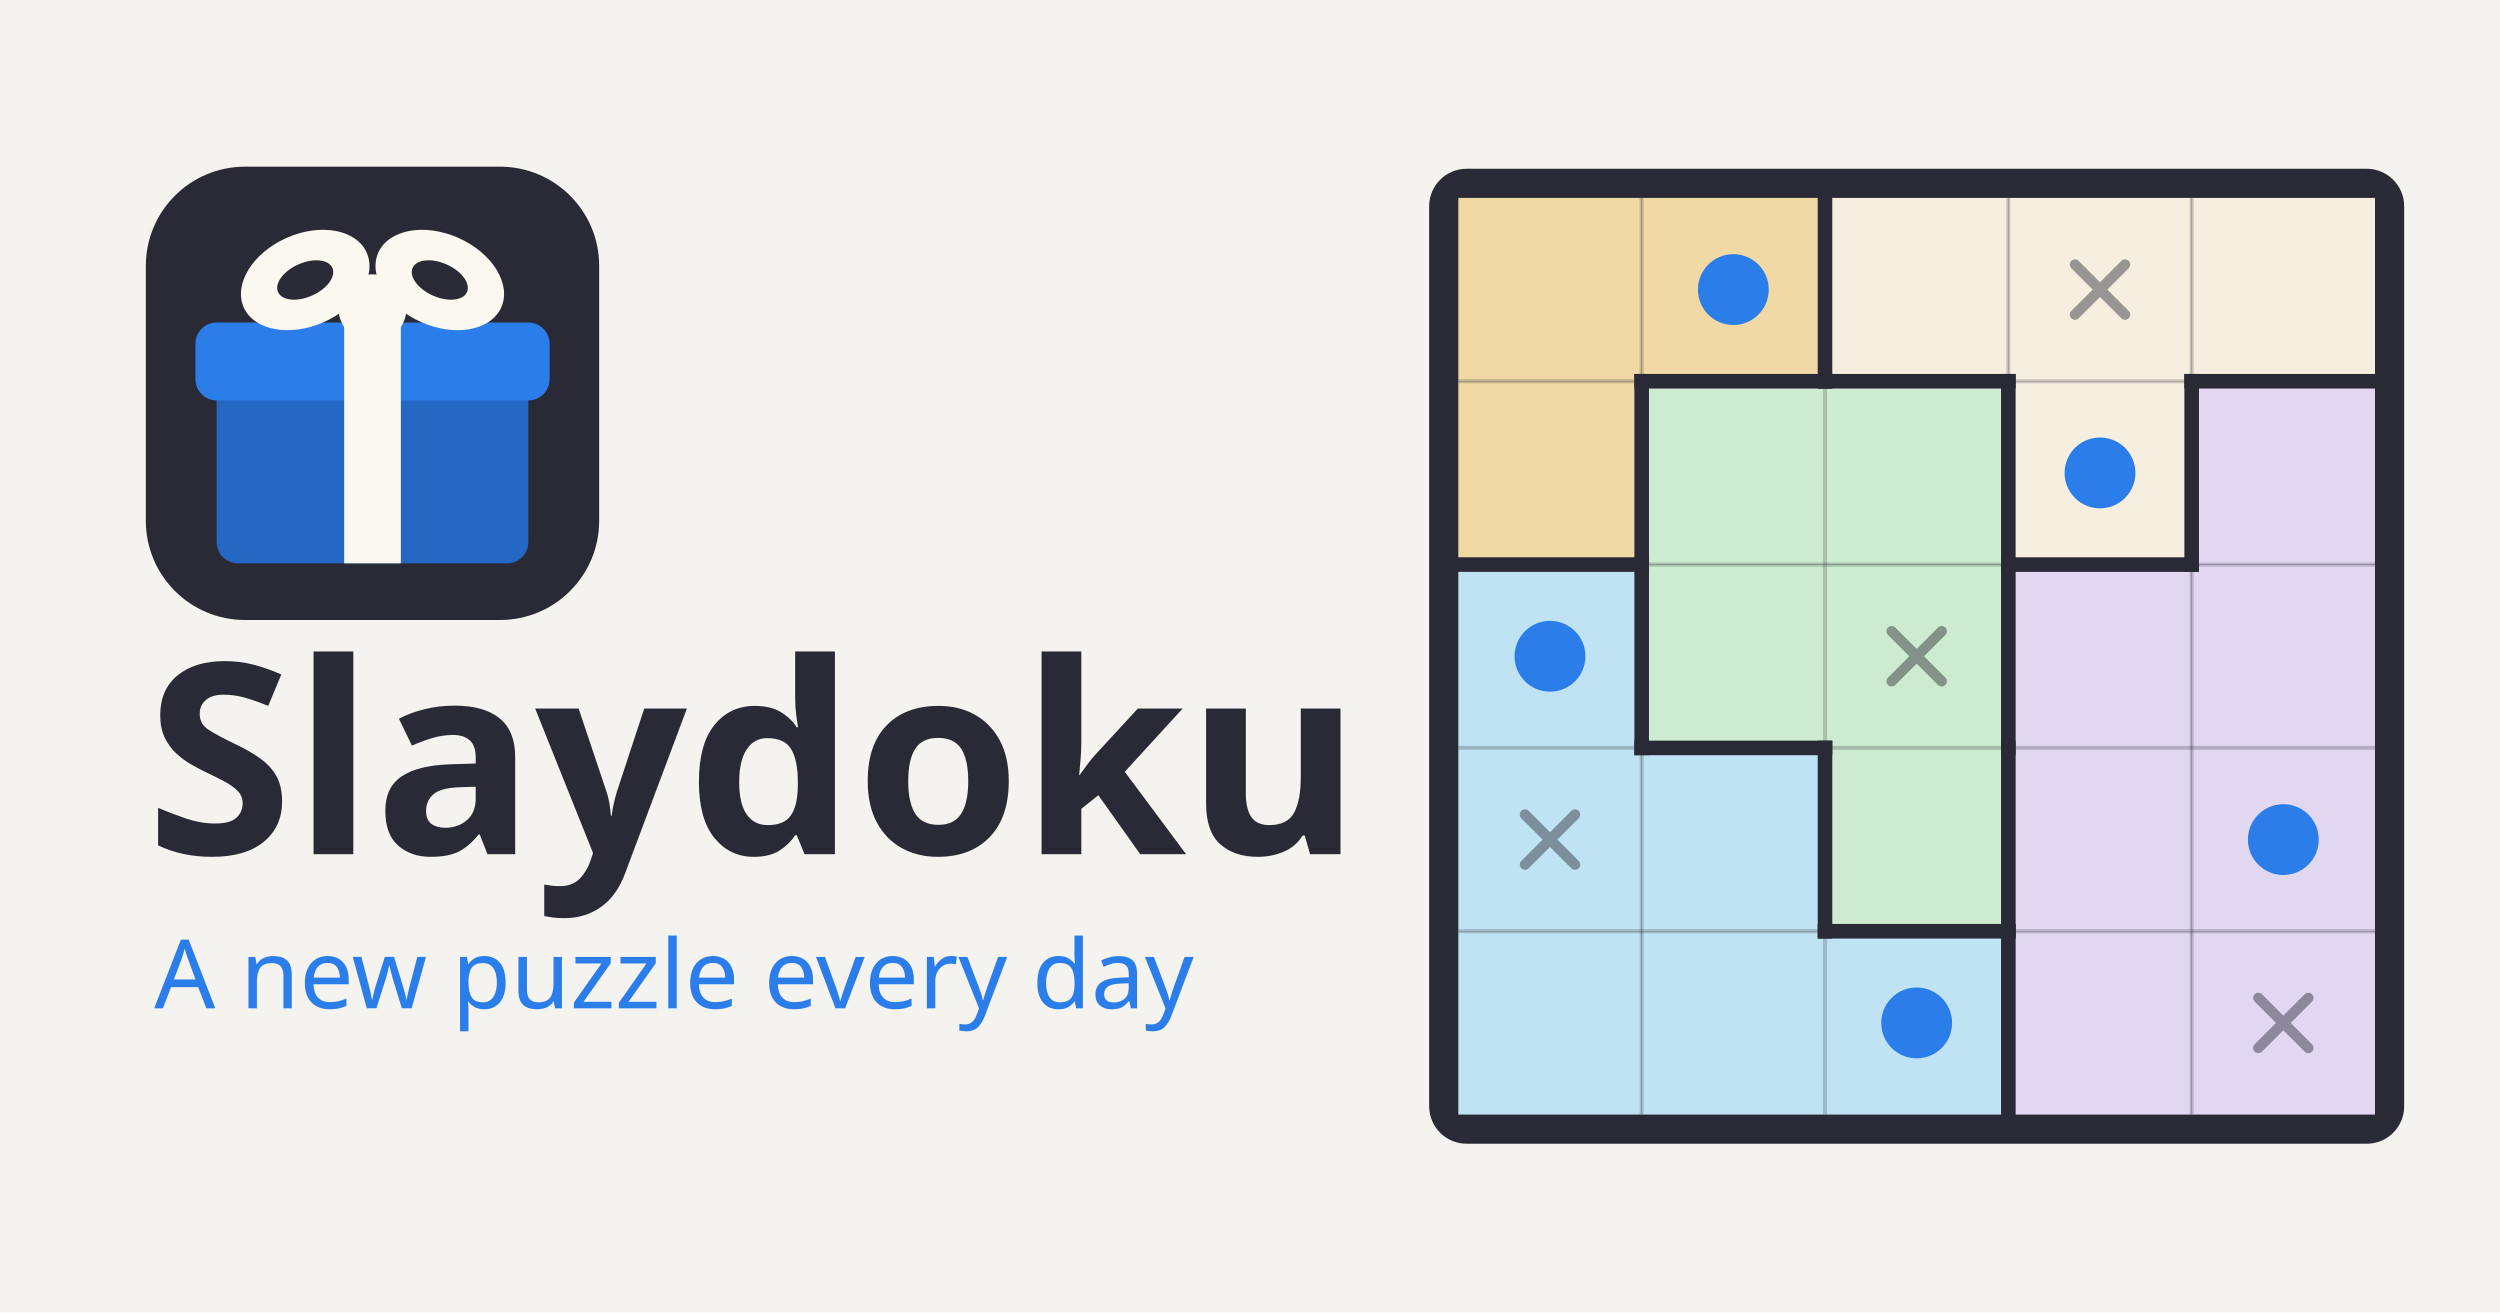
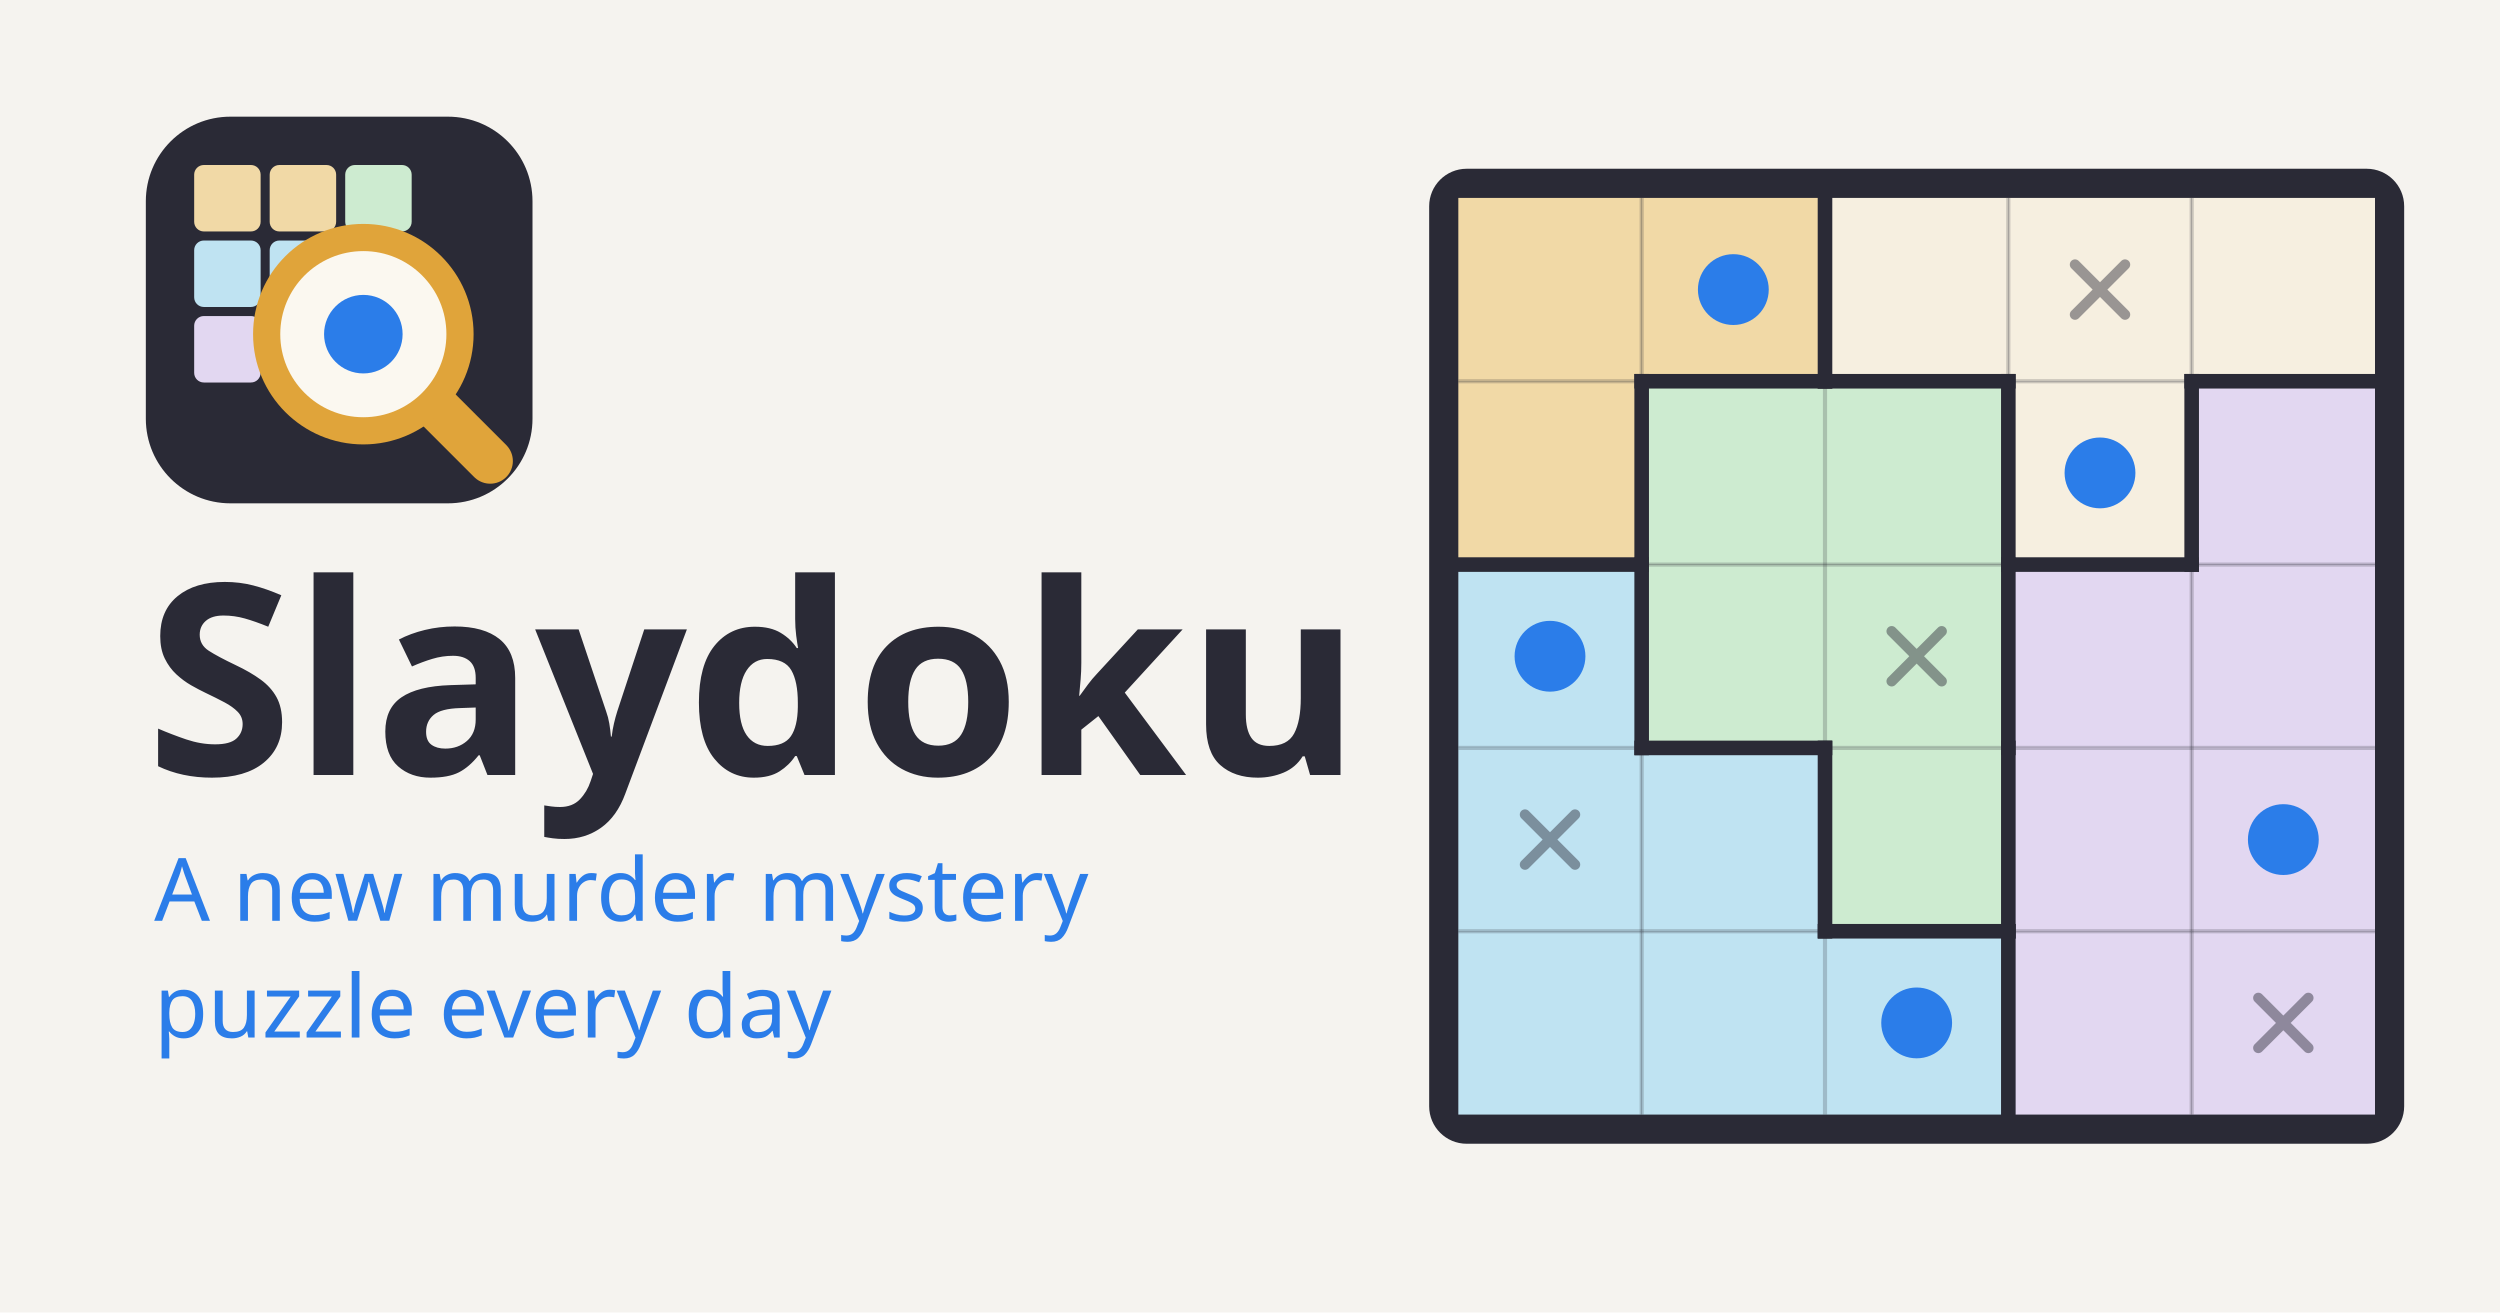
<svg xmlns="http://www.w3.org/2000/svg" viewBox="0 0 1200 630" width="1200" height="630">
  <rect width="1200" height="630" fill="#f5f3ef" />
  <rect x="686" y="81" width="468" height="468" rx="18" fill="#2a2a36" />
  <g>
    <rect x="700" y="95" width="88" height="88" fill="#f1d9a6" />
    <rect x="788" y="95" width="88" height="88" fill="#f1d9a6" />
    <rect x="876" y="95" width="88" height="88" fill="#f6efe0" />
    <rect x="964" y="95" width="88" height="88" fill="#f6efe0" />
    <rect x="1052" y="95" width="88" height="88" fill="#f6efe0" />
    <rect x="700" y="183" width="88" height="88" fill="#f1d9a6" />
    <rect x="788" y="183" width="88" height="88" fill="#cdebd0" />
    <rect x="876" y="183" width="88" height="88" fill="#cdebd0" />
    <rect x="964" y="183" width="88" height="88" fill="#f6efe0" />
    <rect x="1052" y="183" width="88" height="88" fill="#e2d7f1" />
    <rect x="700" y="271" width="88" height="88" fill="#bfe3f2" />
    <rect x="788" y="271" width="88" height="88" fill="#cdebd0" />
    <rect x="876" y="271" width="88" height="88" fill="#cdebd0" />
    <rect x="964" y="271" width="88" height="88" fill="#e2d7f1" />
    <rect x="1052" y="271" width="88" height="88" fill="#e2d7f1" />
    <rect x="700" y="359" width="88" height="88" fill="#bfe3f2" />
    <rect x="788" y="359" width="88" height="88" fill="#bfe3f2" />
    <rect x="876" y="359" width="88" height="88" fill="#cdebd0" />
    <rect x="964" y="359" width="88" height="88" fill="#e2d7f1" />
    <rect x="1052" y="359" width="88" height="88" fill="#e2d7f1" />
    <rect x="700" y="447" width="88" height="88" fill="#bfe3f2" />
    <rect x="788" y="447" width="88" height="88" fill="#bfe3f2" />
    <rect x="876" y="447" width="88" height="88" fill="#bfe3f2" />
    <rect x="964" y="447" width="88" height="88" fill="#e2d7f1" />
    <rect x="1052" y="447" width="88" height="88" fill="#e2d7f1" />
  </g>
  <g stroke="#2a2a36" stroke-opacity="0.22" stroke-width="2">
    <line x1="788" y1="95" x2="788" y2="535" />
    <line x1="700" y1="183" x2="1140" y2="183" />
    <line x1="876" y1="95" x2="876" y2="535" />
    <line x1="700" y1="271" x2="1140" y2="271" />
    <line x1="964" y1="95" x2="964" y2="535" />
    <line x1="700" y1="359" x2="1140" y2="359" />
    <line x1="1052" y1="95" x2="1052" y2="535" />
    <line x1="700" y1="447" x2="1140" y2="447" />
  </g>
  <g stroke="#2a2a36" stroke-width="7" stroke-linecap="square">
    <line x1="876" y1="95" x2="876" y2="183" />
    <line x1="788" y1="183" x2="876" y2="183" />
    <line x1="876" y1="183" x2="964" y2="183" />
    <line x1="1052" y1="183" x2="1140" y2="183" />
    <line x1="788" y1="183" x2="788" y2="271" />
    <line x1="700" y1="271" x2="788" y2="271" />
    <line x1="964" y1="183" x2="964" y2="271" />
    <line x1="1052" y1="183" x2="1052" y2="271" />
    <line x1="964" y1="271" x2="1052" y2="271" />
    <line x1="788" y1="271" x2="788" y2="359" />
    <line x1="788" y1="359" x2="876" y2="359" />
    <line x1="964" y1="271" x2="964" y2="359" />
    <line x1="876" y1="359" x2="876" y2="447" />
    <line x1="964" y1="359" x2="964" y2="447" />
    <line x1="876" y1="447" x2="964" y2="447" />
    <line x1="964" y1="447" x2="964" y2="535" />
  </g>
  <g>
    <circle cx="832" cy="139" r="17" fill="#2b7de9" />
    <circle cx="1008" cy="227" r="17" fill="#2b7de9" />
    <circle cx="744" cy="315" r="17" fill="#2b7de9" />
    <circle cx="1096" cy="403" r="17" fill="#2b7de9" />
    <circle cx="920" cy="491" r="17" fill="#2b7de9" />
  </g>
  <g stroke="#2a2a36" stroke-opacity="0.45" stroke-width="5" stroke-linecap="round">
    <path d="M996 127L1020 151M1020 127L996 151" />
    <path d="M908 303L932 327M932 303L908 327" />
    <path d="M732 391L756 415M756 391L732 415" />
    <path d="M1084 479L1108 503M1108 479L1084 503" />
  </g>
-   <g transform="translate(70 80) scale(3.4)">
+   <g transform="translate(70 56) scale(2.9)">
    <rect width="64" height="64" rx="14" fill="#2a2a36" />
-     <rect x="10" y="29" width="44" height="27" rx="3" fill="#2468c4" />
-     <rect x="7" y="22" width="50" height="11" rx="3" fill="#2b7de9" />
-     <rect x="28" y="22" width="8" height="34" fill="#fbf8f0" />
-     <ellipse cx="22.5" cy="16" rx="9.5" ry="6.5" transform="rotate(-24 22.5 16)" fill="#fbf8f0" />
-     <ellipse cx="41.5" cy="16" rx="9.5" ry="6.5" transform="rotate(24 41.5 16)" fill="#fbf8f0" />
-     <ellipse cx="22.5" cy="16" rx="4.2" ry="2.4" transform="rotate(-24 22.5 16)" fill="#2a2a36" />
-     <ellipse cx="41.5" cy="16" rx="4.2" ry="2.4" transform="rotate(24 41.5 16)" fill="#2a2a36" />
-     <circle cx="32" cy="20" r="4.8" fill="#fbf8f0" />
+     <g id="mystery">
+       <g id="grid">
+         <rect x="8" y="8" width="11" height="11" rx="1.6" fill="#f1d9a6" />
+         <rect x="20.5" y="8" width="11" height="11" rx="1.6" fill="#f1d9a6" />
+         <rect x="33" y="8" width="11" height="11" rx="1.6" fill="#cdebd0" />
+         <rect x="8" y="20.5" width="11" height="11" rx="1.6" fill="#bfe3f2" />
+         <rect x="20.5" y="20.5" width="11" height="11" rx="1.6" fill="#bfe3f2" />
+         <rect x="33" y="20.5" width="11" height="11" rx="1.6" fill="#cdebd0" />
+         <rect x="8" y="33" width="11" height="11" rx="1.6" fill="#e2d7f1" />
+         <rect x="20.5" y="33" width="11" height="11" rx="1.6" fill="#e2d7f1" />
+         <rect x="33" y="33" width="11" height="11" rx="1.6" fill="#cdebd0" />
+       </g>
+       <line x1="47" y1="47" x2="57" y2="57" stroke="#e0a43a" stroke-width="7.5" stroke-linecap="round" />
+       <circle cx="36" cy="36" r="16" fill="#fbf8f0" stroke="#e0a43a" stroke-width="4.5" />
+       <circle cx="36" cy="36" r="6.5" fill="#2b7de9" />
+     </g>
  </g>
-   <text x="70" y="410" font-family="'Trebuchet MS', 'Segoe UI', system-ui, sans-serif" font-size="128" font-weight="700" fill="#2a2a36">Slaydoku</text>
-   <text x="74" y="484" font-family="'Trebuchet MS', 'Segoe UI', system-ui, sans-serif" font-size="46" fill="#2b7de9">A new puzzle every day</text>
+   <text x="70" y="372" font-family="'Trebuchet MS', 'Segoe UI', system-ui, sans-serif" font-size="128" font-weight="700" fill="#2a2a36">Slaydoku</text>
+   <text x="74" y="442" font-family="'Trebuchet MS', 'Segoe UI', system-ui, sans-serif" font-size="42" fill="#2b7de9">A new murder mystery</text>
+   <text x="74" y="498" font-family="'Trebuchet MS', 'Segoe UI', system-ui, sans-serif" font-size="42" fill="#2b7de9">puzzle every day</text>
</svg>
